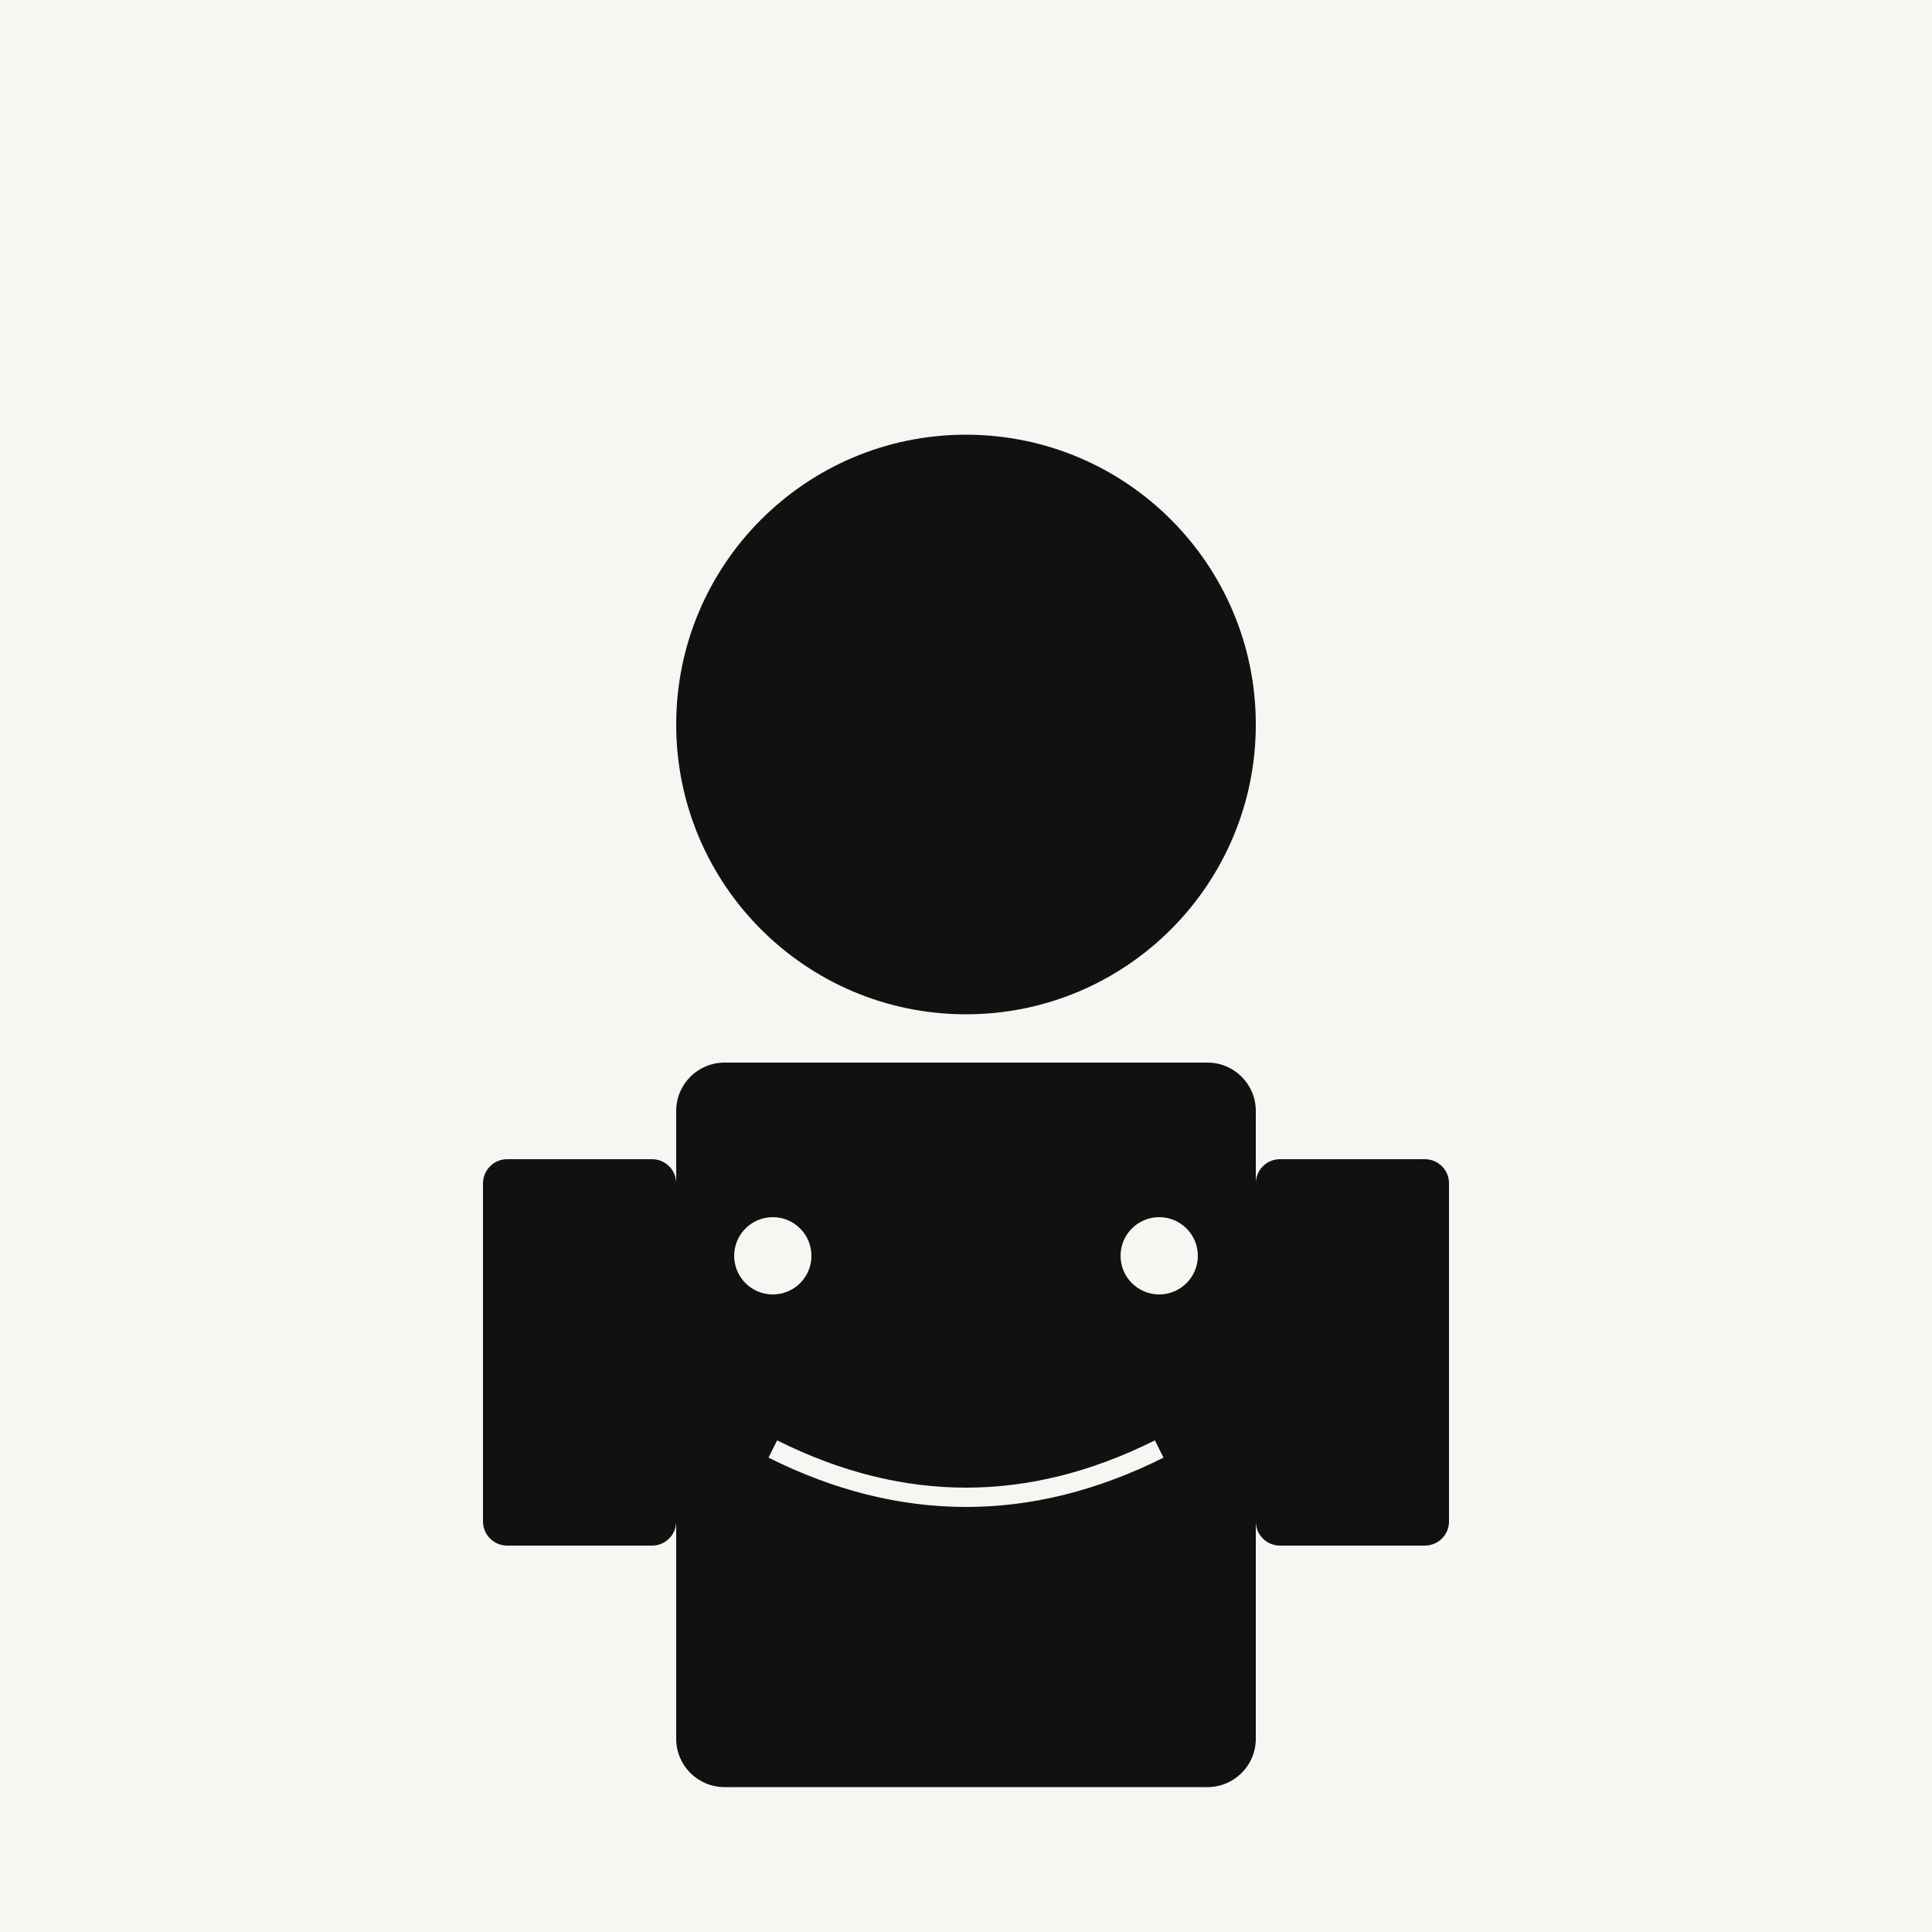
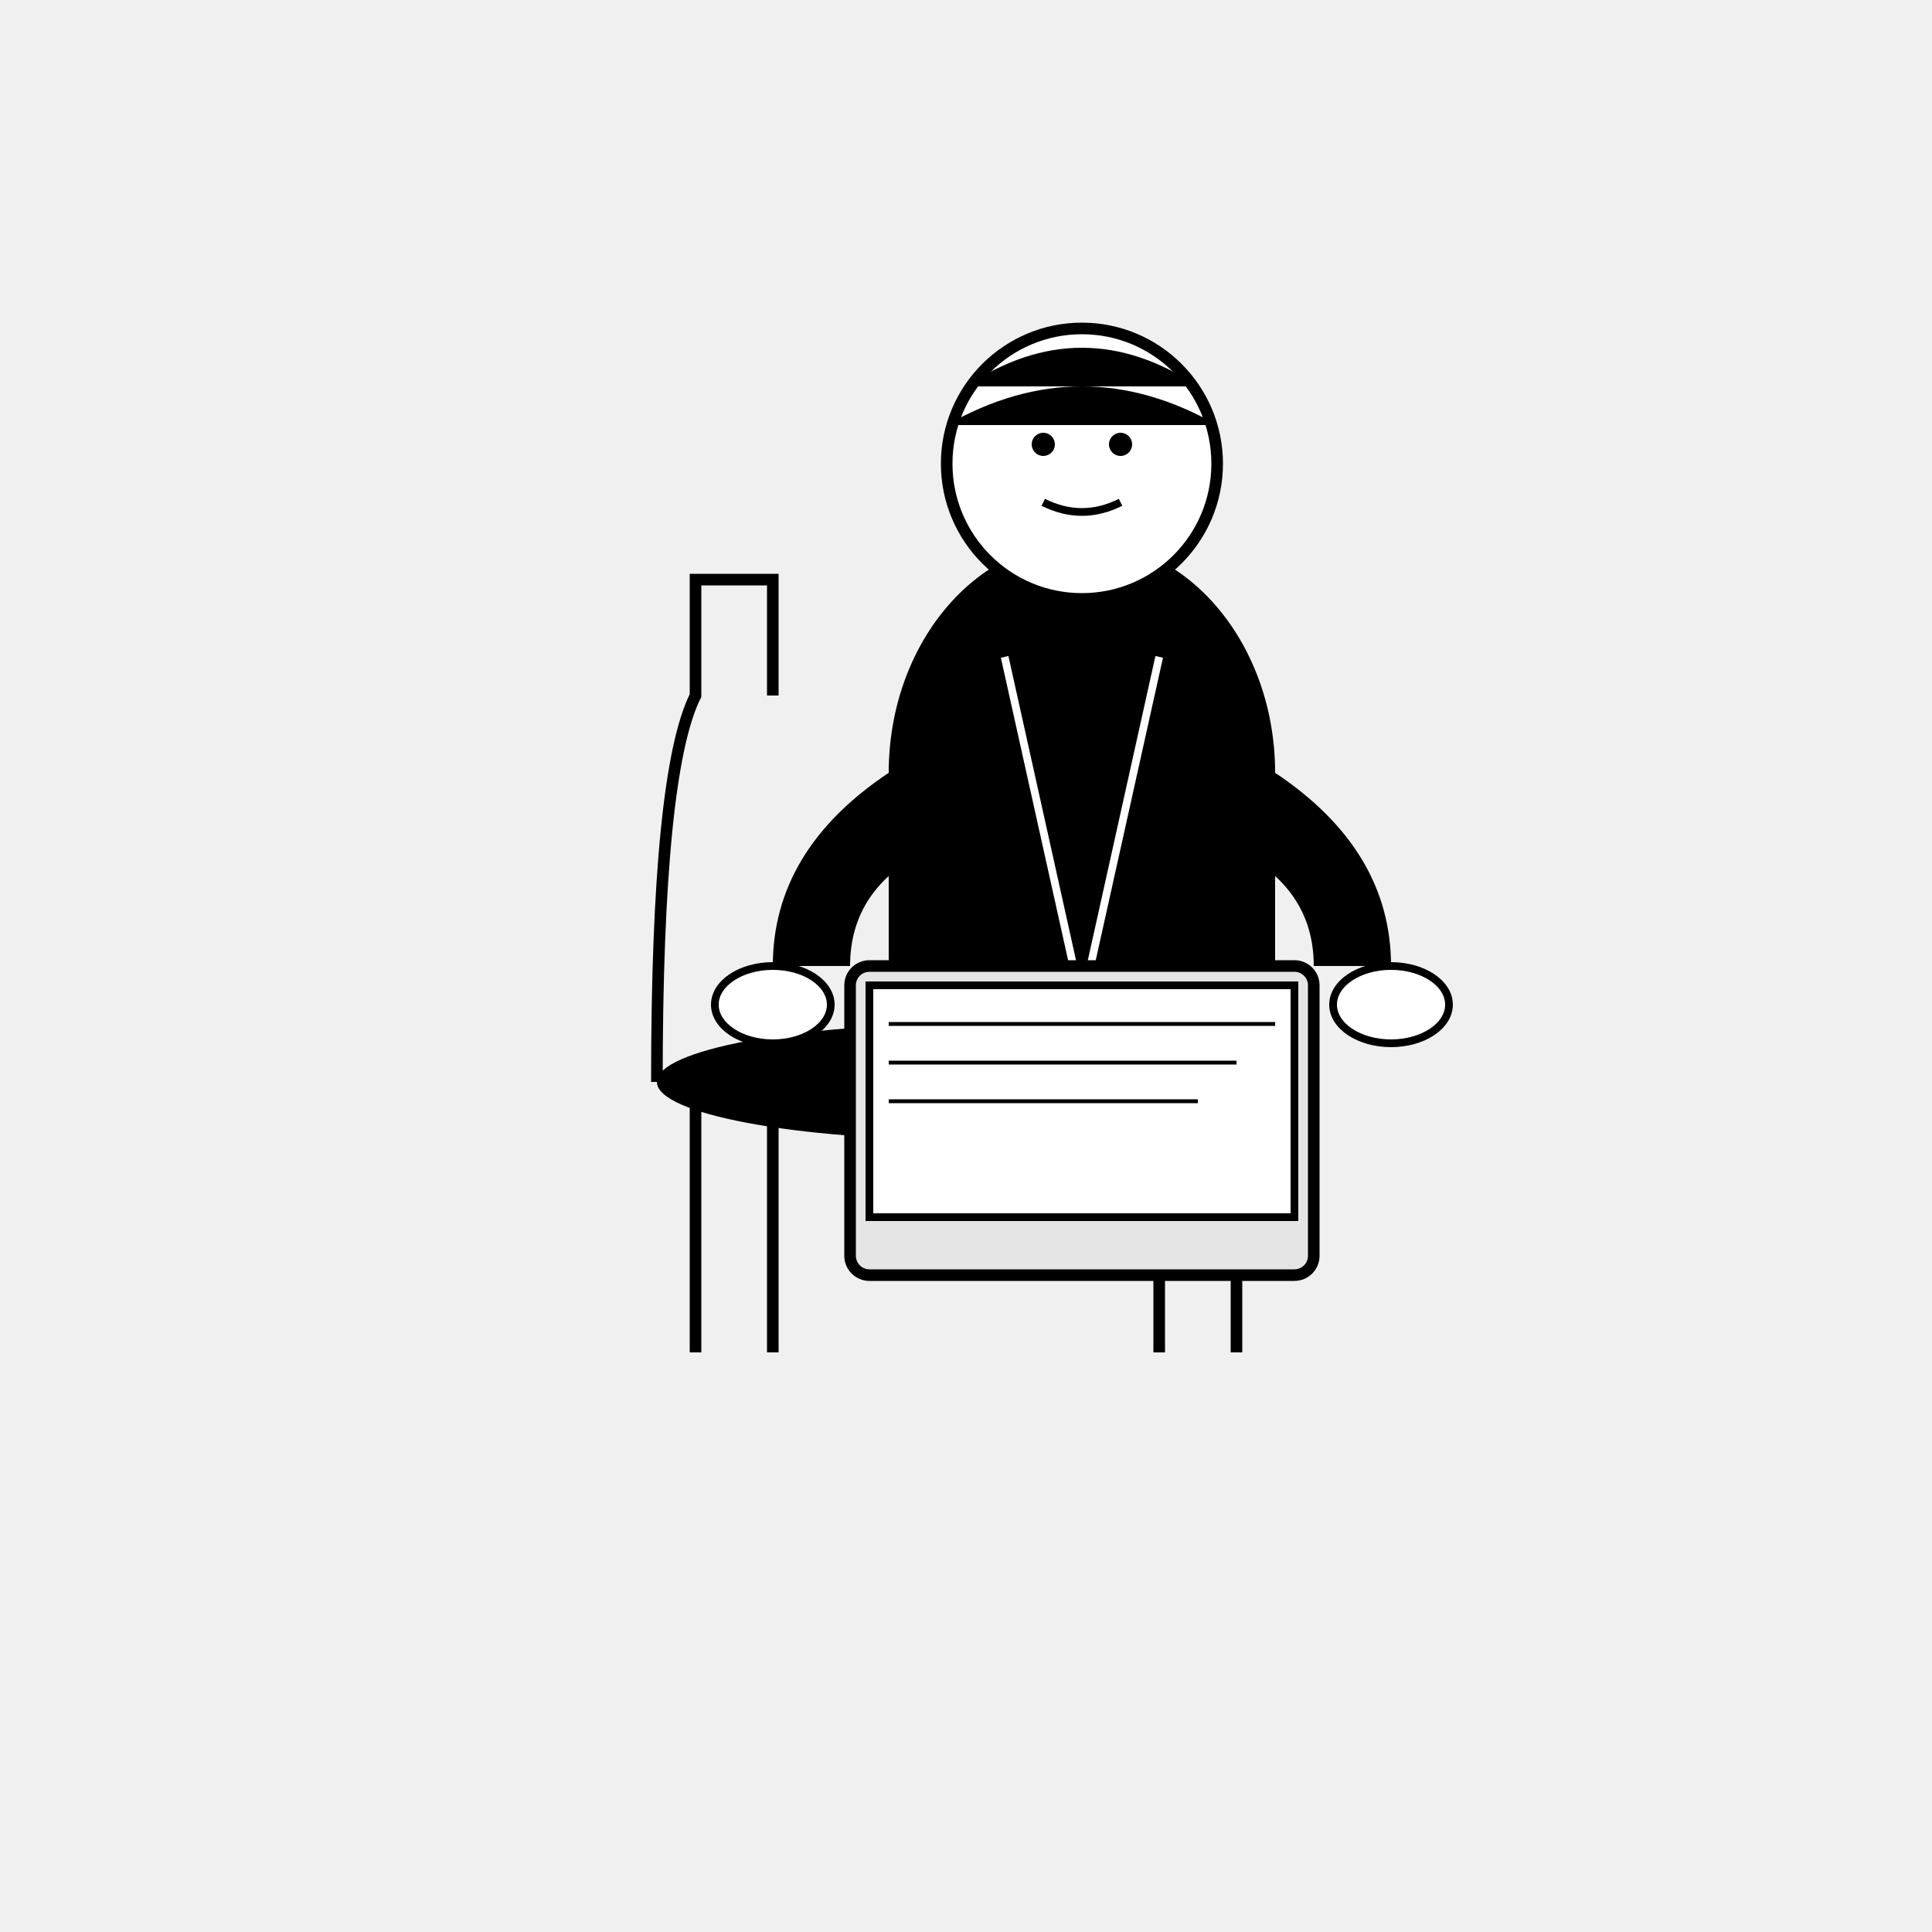
- <svg xmlns="http://www.w3.org/2000/svg" width="400" height="400" viewBox="0 0 400 400" fill="none">
-   <rect width="400" height="400" fill="#f8f6f2" />
-   <circle cx="200" cy="150" r="60" fill="#111111" />
-   <rect x="140" y="220" width="120" height="150" rx="10" fill="#111111" />
-   <circle cx="160" cy="260" r="8" fill="#f8f6f2" />
-   <circle cx="240" cy="260" r="8" fill="#f8f6f2" />
-   <path d="M160 300 Q200 320 240 300" stroke="#f8f6f2" stroke-width="4" fill="none" />
-   <rect x="100" y="240" width="40" height="80" rx="5" fill="#111111" />
-   <rect x="260" y="240" width="40" height="80" rx="5" fill="#111111" />
+ <svg xmlns="http://www.w3.org/2000/svg" width="500" height="500" viewBox="0 0 500 500" fill="none">
+   <g id="hero-illustration">
+     <path d="M180 350 L180 280 L200 280 L200 350" stroke="#000" stroke-width="3" fill="none" />
+     <path d="M320 350 L320 280 L300 280 L300 350" stroke="#000" stroke-width="3" fill="none" />
+     <ellipse cx="250" cy="280" rx="80" ry="15" fill="#000" />
+     <path d="M170 280 Q170 200 180 180 L180 150 L200 150 L200 180" stroke="#000" stroke-width="3" fill="none" />
+     <ellipse cx="280" cy="200" rx="50" ry="60" fill="#000" />
+     <circle cx="280" cy="120" r="35" fill="#FFF" stroke="#000" stroke-width="3" />
+     <path d="M250 100 Q280 80 310 100" fill="#000" />
+     <path d="M245 110 Q280 90 315 110" fill="#000" />
+     <circle cx="270" cy="115" r="3" fill="#000" />
+     <circle cx="290" cy="115" r="3" fill="#000" />
+     <path d="M270 130 Q280 135 290 130" stroke="#000" stroke-width="2" fill="none" />
+     <path d="M250 160 L230 200 L230 260 L280 260 L280 200 Z" fill="#000" />
+     <path d="M310 160 L330 200 L330 260 L280 260 L280 200 Z" fill="#000" />
+     <path d="M260 170 L280 260" stroke="#FFF" stroke-width="2" />
+     <path d="M300 170 L280 260" stroke="#FFF" stroke-width="2" />
+     <path d="M230 200 Q200 220 200 250 L220 250 Q220 230 240 220" fill="#000" />
+     <path d="M330 200 Q360 220 360 250 L340 250 Q340 230 320 220" fill="#000" />
+     <ellipse cx="200" cy="260" rx="15" ry="10" fill="#FFF" stroke="#000" stroke-width="2" />
+     <ellipse cx="360" cy="260" rx="15" ry="10" fill="#FFF" stroke="#000" stroke-width="2" />
+     <rect x="220" y="250" width="120" height="80" rx="5" fill="#E5E5E5" stroke="#000" stroke-width="3" />
+     <rect x="225" y="255" width="110" height="60" fill="#FFF" stroke="#000" stroke-width="2" />
+     <line x1="230" y1="265" x2="330" y2="265" stroke="#000" stroke-width="1" />
+     <line x1="230" y1="275" x2="320" y2="275" stroke="#000" stroke-width="1" />
+     <line x1="230" y1="285" x2="310" y2="285" stroke="#000" stroke-width="1" />
+   </g>
</svg>
